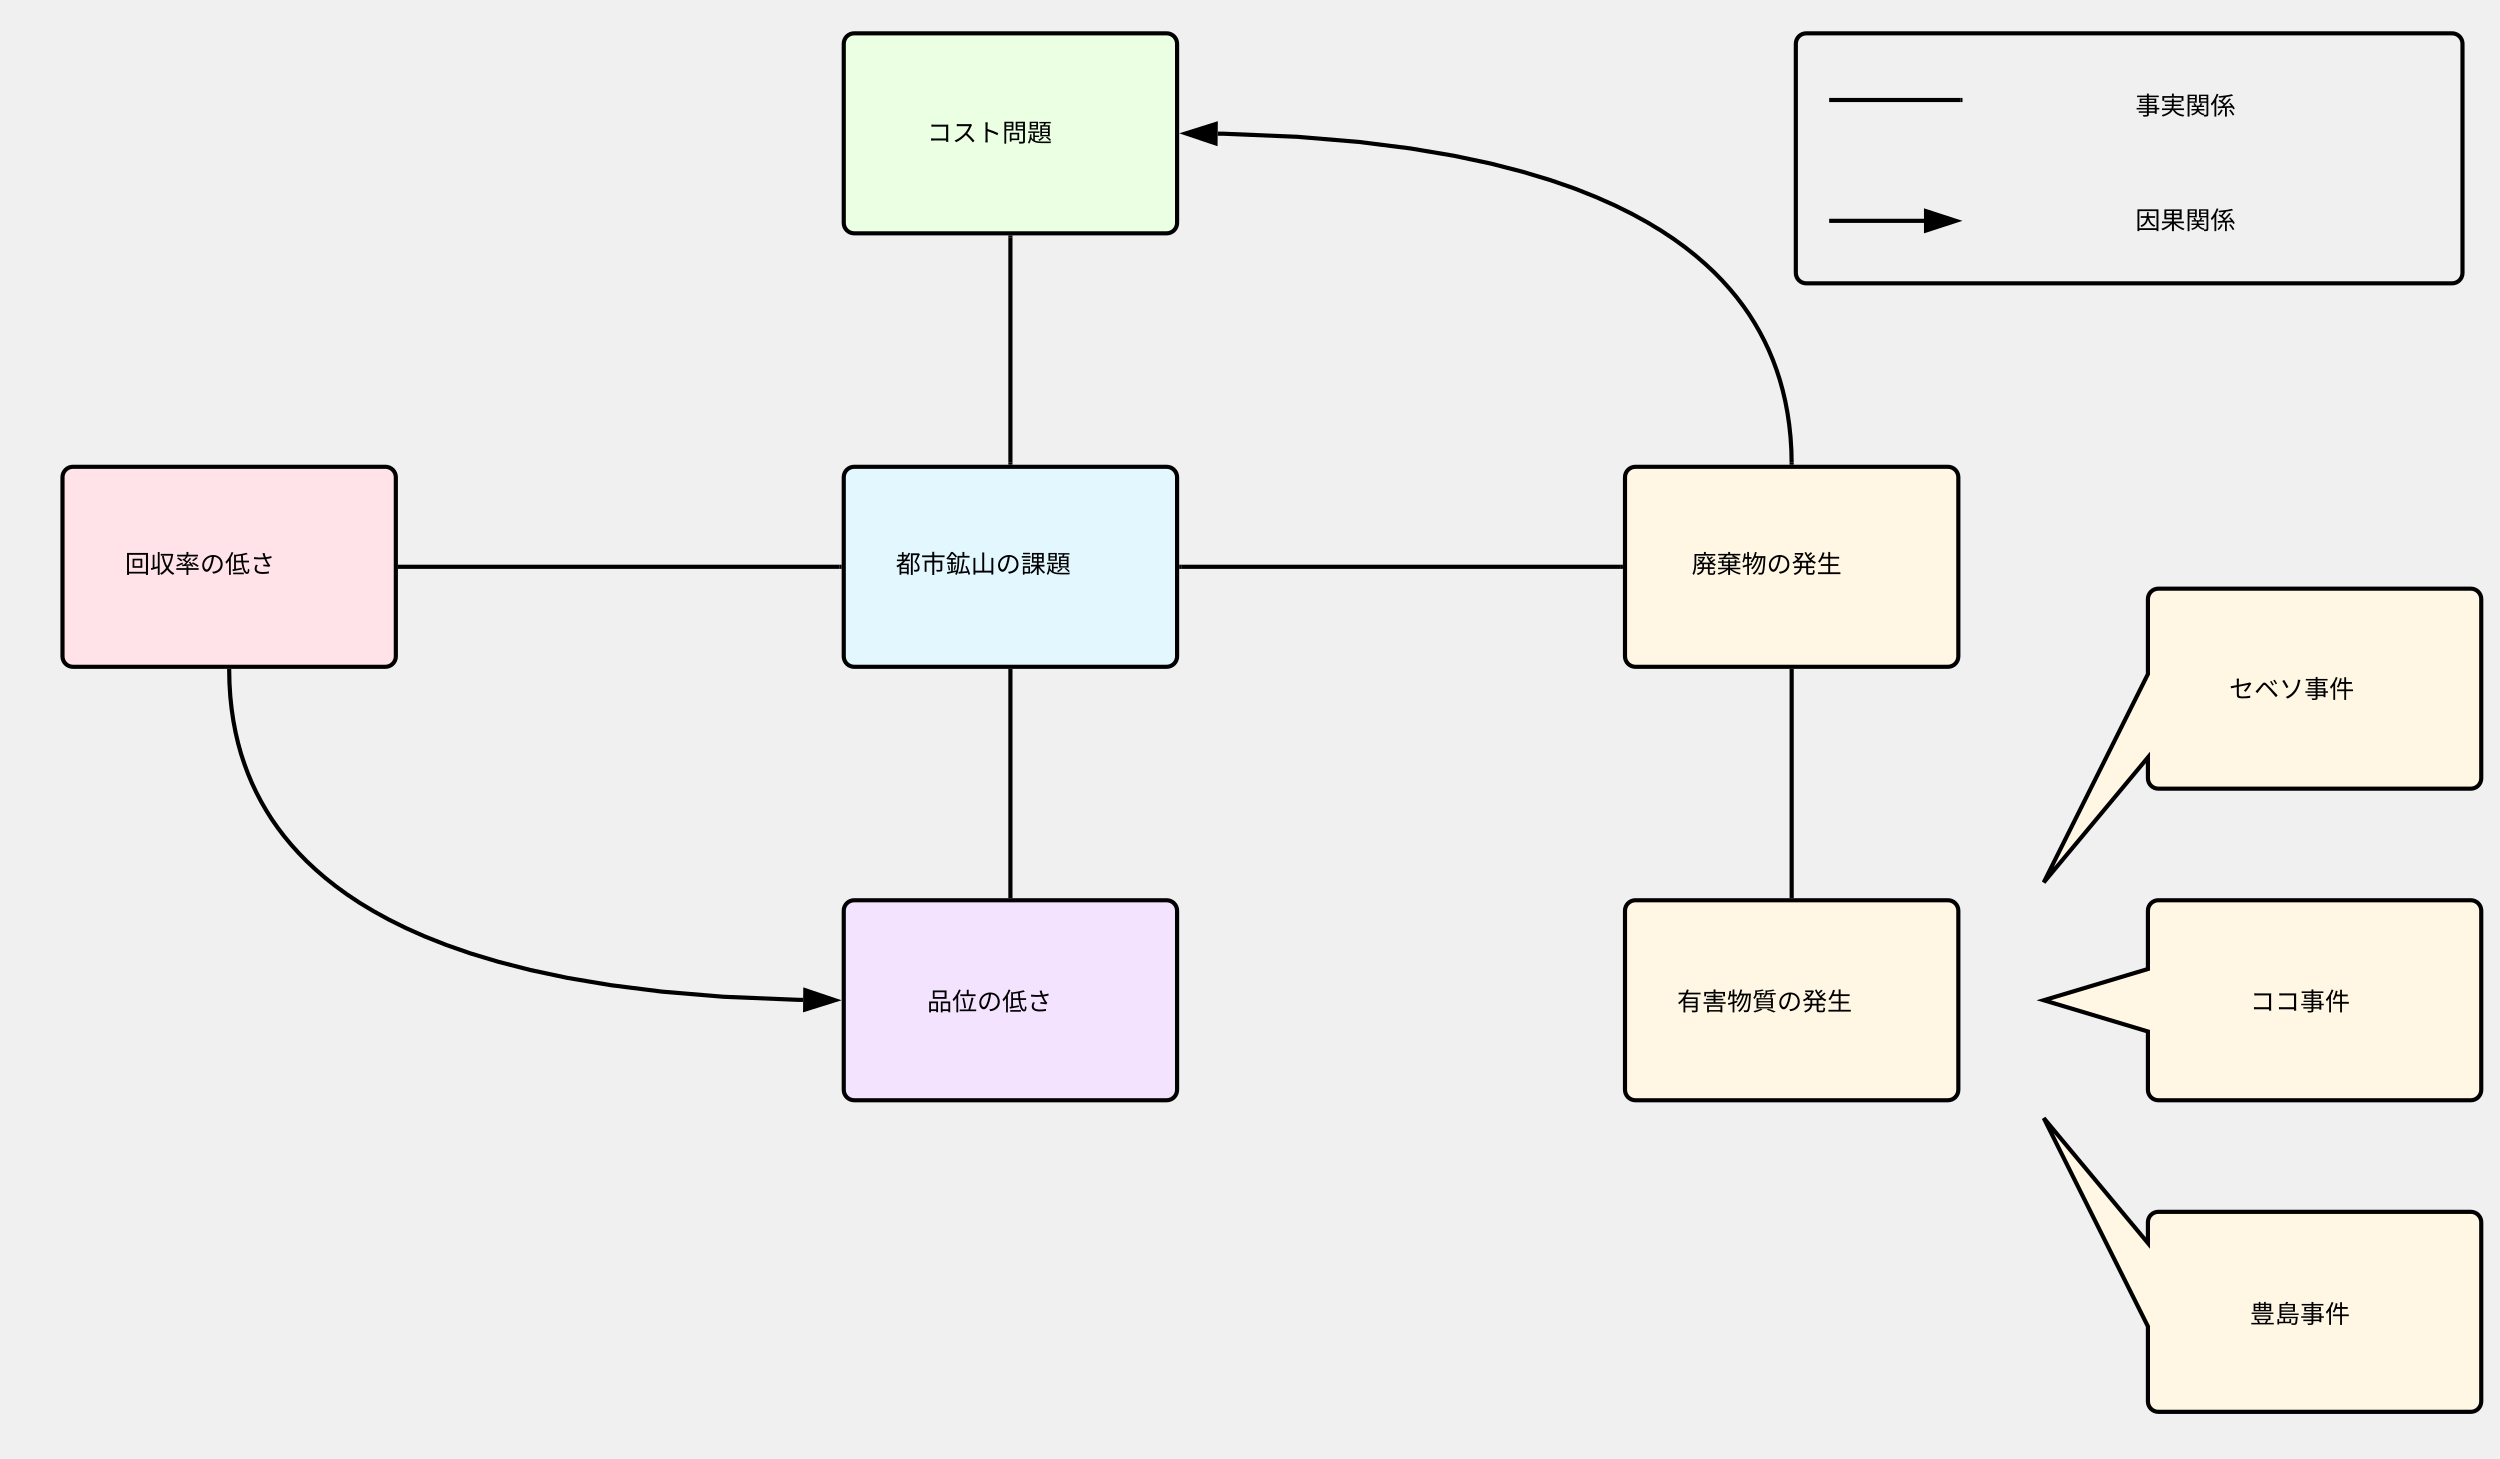
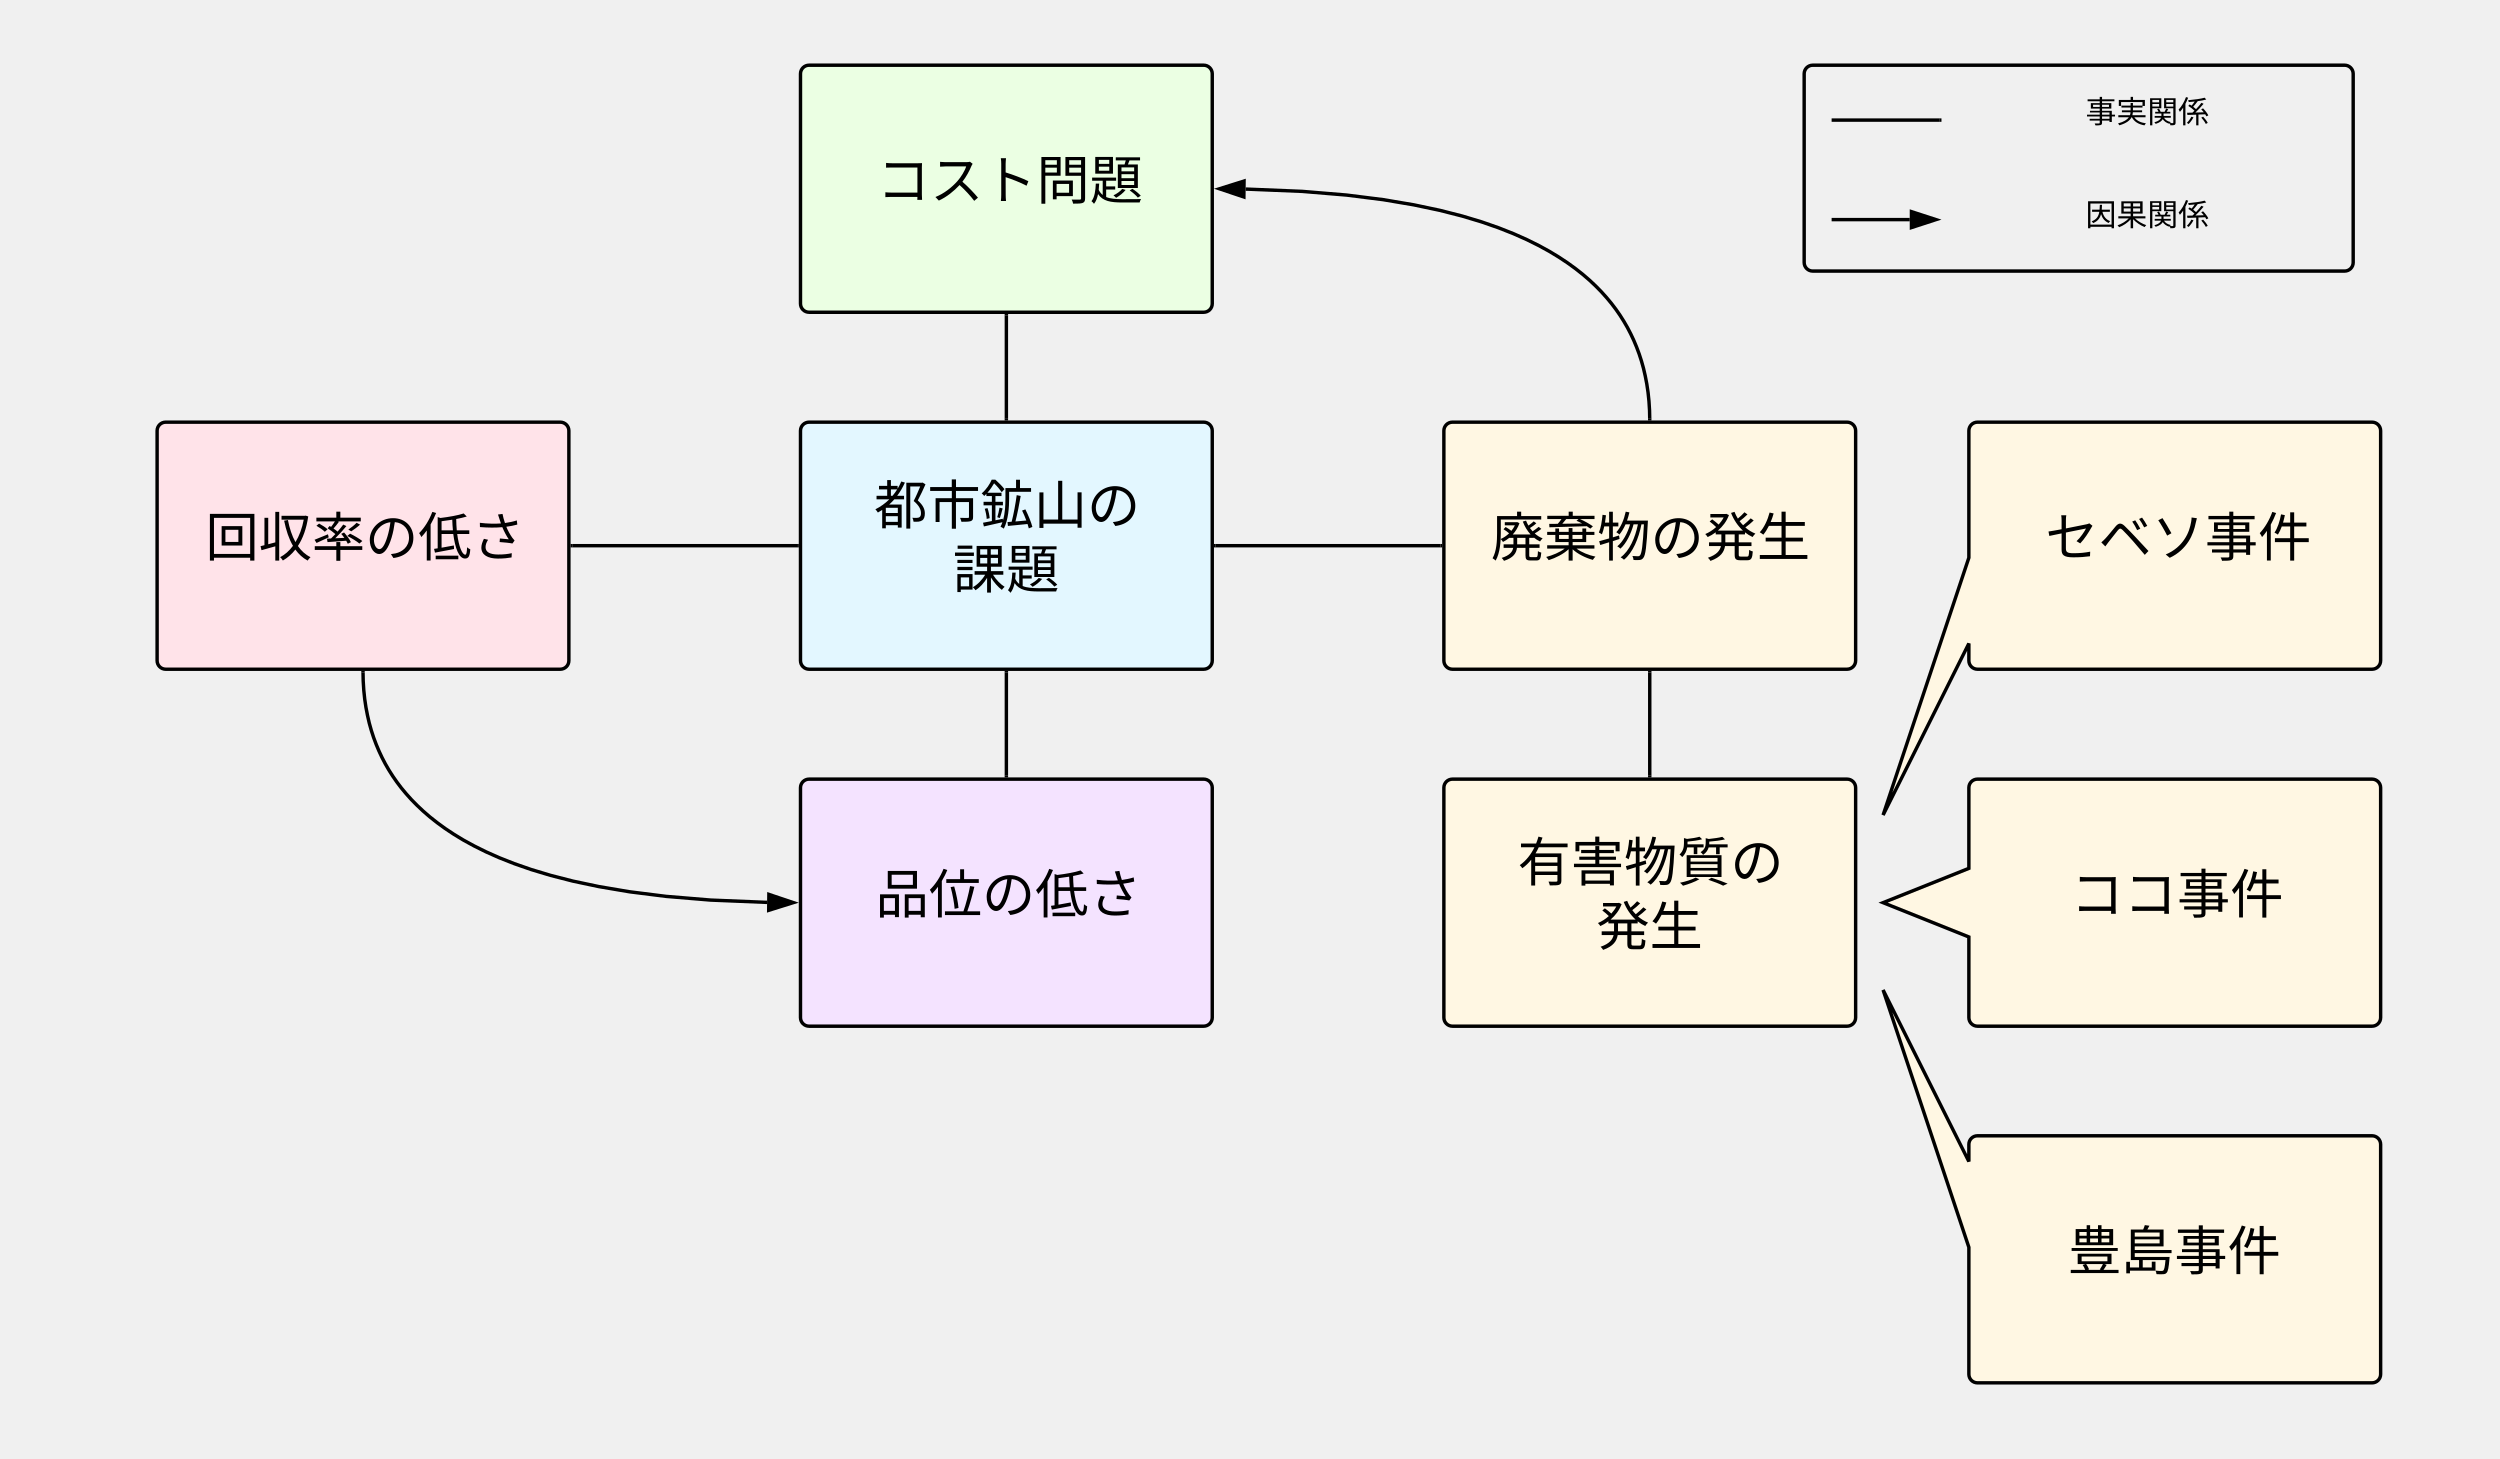
- <svg xmlns="http://www.w3.org/2000/svg" id="main" width="1200" height="700" viewBox="0, 0, 1200, 700">
-   <g transform="translate(-450 -400)">
-     <path d="M1312 421c0-2.76 2.24-5 5-5h310c2.76 0 5 2.24 5 5v110c0 2.76-2.24 5-5 5h-310c-2.76 0-5-2.24-5-5z" stroke="#000" stroke-width="2" fill-opacity="0" />
+ <svg xmlns="http://www.w3.org/2000/svg" xmlns:ns1="lucid" id="main" width="1200" height="700" viewBox="250, 250, 1350, 850">
+   <g transform="translate(0 0)" ns1:page-tab-id="vtQroJR_ifnU">
+     <path d="M1248 293a5 5 0 0 1 5-5h310a5 5 0 0 1 5 5v110a5 5 0 0 1-5 5h-310a5 5 0 0 1-5-5z" stroke="#000" stroke-width="2" fill-opacity="0" />
    <a href="#s_0">
-       <path d="M855 629.06c0-2.76 2.24-5 5-5h150c2.76 0 5 2.24 5 5v86c0 2.76-2.24 5-5 5H860c-2.76 0-5-2.24-5-5z" stroke="#000" stroke-width="2" fill="#e3f7ff" />
-       <text transform="matrix(1,0,0,1,880,675)">都市鉱山の課題</text>
+       <path d="M663 501.06a5 5 0 0 1 5-5h230a5 5 0 0 1 5 5v134a5 5 0 0 1-5 5H668a5 5 0 0 1-5-5z" stroke="#000" stroke-width="2" fill="#e3f7ff" />
+       <text style="font-size: 31px;" transform="matrix(1,0,0,1,683,496.06) translate(23 59.55556)">都市鉱山の</text>
+       <text style="font-size: 31px;" transform="matrix(1,0,0,1,683,496.06) translate(68.88889 96.88889)">課題</text>
    </a>
    <a href="#s_1">
-       <path d="M480 629.06c0-2.76 2.24-5 5-5h150c2.76 0 5 2.24 5 5v86c0 2.76-2.24 5-5 5H485c-2.76 0-5-2.24-5-5z" stroke="#000" stroke-width="2" fill="#ffe3e9" />
-       <text transform="matrix(1,0,0,1,510,675)">回収率の低さ</text>
+       <path d="M288 501.06a5 5 0 0 1 5-5h230a5 5 0 0 1 5 5v134a5 5 0 0 1-5 5H293a5 5 0 0 1-5-5z" stroke="#000" stroke-width="2" fill="#ffe3e9" />
+       <text style="font-size: 31px;" transform="matrix(1,0,0,1,308,496.06) translate(8.222222 78.22222)">回収率の低さ</text>
    </a>
    <a href="#s_2">
-       <path d="M855 837.12c0-2.76 2.24-5 5-5h150c2.76 0 5 2.24 5 5v86c0 2.76-2.24 5-5 5H860c-2.76 0-5-2.24-5-5z" stroke="#000" stroke-width="2" fill="#f4e3ff" />
-       <text transform="matrix(1,0,0,1,895,885)">品位の低さ</text>
+       <path d="M663 709.12a5 5 0 0 1 5-5h230a5 5 0 0 1 5 5v134a5 5 0 0 1-5 5H668a5 5 0 0 1-5-5z" stroke="#000" stroke-width="2" fill="#f4e3ff" />
+       <text style="font-size: 31px;" transform="matrix(1,0,0,1,683,704.12) translate(23.77778 78.22222)">品位の低さ</text>
    </a>
    <a href="#s_3">
-       <path d="M1230 629.06c0-2.76 2.24-5 5-5h150c2.76 0 5 2.24 5 5v86c0 2.76-2.24 5-5 5h-150c-2.76 0-5-2.24-5-5z" stroke="#000" stroke-width="2" fill="#fff7e3" />
-       <text transform="matrix(1,0,0,1,1262,675)">廃棄物の発生</text>
+       <path d="M1038 501.06a5 5 0 0 1 5-5h230a5 5 0 0 1 5 5v134a5 5 0 0 1-5 5h-230a5 5 0 0 1-5-5z" stroke="#000" stroke-width="2" fill="#fff7e3" />s
+             <text style="font-size: 31px;" transform="matrix(1,0,0,1,1058,496.06) translate(7.444444 78.22222)">廃棄物の発生</text>
    </a>
    <a href="#s_4">
-       <path d="M855 421c0-2.76 2.24-5 5-5h150c2.76 0 5 2.24 5 5v86c0 2.76-2.24 5-5 5H860c-2.76 0-5-2.24-5-5z" stroke="#000" stroke-width="2" fill="#ebffe3" />
-       <text transform="matrix(1,0,0,1,895,468)">コスト問題</text>
+       <path d="M663 293a5 5 0 0 1 5-5h230a5 5 0 0 1 5 5v134a5 5 0 0 1-5 5H668a5 5 0 0 1-5-5z" stroke="#000" stroke-width="2" fill="#ebffe3" />
+       <text style="font-size: 31px;" transform="matrix(1,0,0,1,683,288) translate(24.55556 78.22222)">コスト問題</text>
    </a>
-     <path d="M560.02 722.06l.12 5.8.4 6.4.64 6.04.85 5.75 1.04 5.48 1.23 5.25 1.4 5.05 1.6 4.86 1.74 4.7 1.92 4.57 2.1 4.45 2.27 4.34 2.46 4.26 2.64 4.2 2.87 4.1 3.1 4.1 3.34 4.02 3.6 4 3.9 4 4.25 3.96 4.6 3.98 5 3.97 5.5 4 6.02 4 6.64 4 7.36 4.05 8.18 4.06 9.16 4.07 10.3 4.08 11.68 4.07 13.32 4 15.32 3.94 17.76 3.77 20.8 3.5 24.6 3.1 29.5 2.46 35.83 1.48 2.43.03" stroke="#000" stroke-width="2" fill="none" />
-     <path d="M561.02 722.07l-2 .04-.02-1.04h2" />
-     <path d="M850.76 880.1l-14.3 4.48.1-9.27z" stroke="#000" stroke-width="2" />
-     <path d="M1309.98 622.06l-.12-5.8-.4-6.4-.64-6.04-.85-5.75-1.04-5.48-1.23-5.26-1.4-5.05-1.6-4.87-1.74-4.7-1.92-4.58-2.1-4.45-2.27-4.34-2.46-4.26-2.64-4.2-2.87-4.1-3.1-4.1-3.34-4.02-3.6-4-3.9-4-4.25-3.96-4.6-3.98-5-3.97-5.5-4-6.02-4-6.64-4-7.36-4.05-8.18-4.06-9.16-4.07-10.3-4.1-11.68-4.05-13.32-4-15.32-3.94-17.76-3.75-20.8-3.5-24.6-3.1-29.5-2.46-35.83-1.5h-2.43" stroke="#000" stroke-width="2" fill="none" />
-     <path d="M1311 623.06h-2l-.02-1 2-.05" />
-     <path d="M1019.24 464.03l14.3-4.5-.1 9.28z" stroke="#000" stroke-width="2" />
-     <path d="M935 722.06v108.06" stroke="#000" stroke-width="2" fill="none" />
-     <path d="M936 722.1h-2v-1.04h2M936 831.12h-2v-1.03h2" />
-     <path d="M853 672.06H642" stroke="#000" stroke-width="2" fill="none" />
-     <path d="M854 673.06h-1.03v-2H854M642.03 673.06H641v-2h1.03" />
-     <path d="M935 622.06V514" stroke="#000" stroke-width="2" fill="none" />
-     <path d="M936 623.06h-2v-1.03h2M936 514.03h-2V513h2" />
-     <path d="M1017 672.06h211" stroke="#000" stroke-width="2" fill="none" />
-     <path d="M1017.03 673.06H1016v-2h1.03M1229 673.06h-1.03v-2h1.03" />
+     <path d="M408.02 642.03l.1 4.8.34 5.46.54 5.15.73 4.9.9 4.66 1.03 4.48 1.2 4.28 1.34 4.13 1.5 4 1.62 3.86 1.77 3.77 1.92 3.7 2.08 3.6 2.24 3.53 2.43 3.5 2.6 3.43 2.83 3.4 3.05 3.4 3.3 3.35 3.57 3.36 3.88 3.36 4.24 3.35 4.63 3.38 5.08 3.37 5.6 3.4 6.22 3.4 6.9 3.43 7.74 3.44 8.73 3.45 9.88 3.44 11.3 3.4 13.04 3.35 15.16 3.2 17.85 3.02 21.3 2.68 25.86 2.15 32.17 1.32h.86" stroke="#000" stroke-width="2" fill="none" />
+     <path d="M409.02 642.04l-2 .04-.02-1.05h2" />
+     <path d="M658.8 776.1l-14.32 4.48.1-9.27z" stroke="#000" stroke-width="2" />
+     <path d="M1157.98 494.1l-.1-4.8-.34-5.47-.54-5.16-.73-4.9-.9-4.66-1.03-4.46-1.2-4.28-1.34-4.13-1.5-4-1.62-3.87-1.77-3.77-1.92-3.7-2.08-3.6-2.24-3.54-2.43-3.5-2.6-3.43-2.83-3.4-3.05-3.4-3.3-3.36-3.57-3.36-3.88-3.34-4.24-3.35-4.63-3.36-5.08-3.37-5.6-3.4-6.22-3.4-6.9-3.43-7.74-3.44-8.73-3.45-9.88-3.44-11.3-3.4-13.04-3.33-15.16-3.2-17.85-3.02-21.3-2.68-25.86-2.15-32.17-1.32h-.86" stroke="#000" stroke-width="2" fill="none" />
+     <path d="M1159 495.1h-2l-.02-1.02 2-.04" />
+     <path d="M907.2 360.03l14.32-4.5-.1 9.28z" stroke="#000" stroke-width="2" />
+     <path d="M783 642.03v60.12" stroke="#000" stroke-width="2" fill="none" />
+     <path d="M784 642.06h-2v-1.03h2M784 703.15h-2v-1.02h2" />
+     <path d="M661.03 568.06H529.97" stroke="#000" stroke-width="2" fill="none" />
+     <path d="M662.03 569.06H661v-2h1.03M530 569.06h-1.03v-2H530" />
+     <path d="M783 494.1v-60.13" stroke="#000" stroke-width="2" fill="none" />
+     <path d="M784 495.1h-2v-1.04h2M784 434h-2v-1.03h2" />
+     <path d="M904.97 568.06h131.06" stroke="#000" stroke-width="2" fill="none" />
+     <path d="M905 569.06h-1.03v-2H905M1037.03 569.06H1036v-2h1.03" />
    <a href="#s_5">
-       <path d="M1230 837.12c0-2.76 2.24-5 5-5h150c2.76 0 5 2.24 5 5v86c0 2.76-2.24 5-5 5h-150c-2.76 0-5-2.24-5-5z" stroke="#000" stroke-width="2" fill="#fff7e3" />
-       <text transform="matrix(1,0,0,1,1255,885)">有害物質の発生</text>
+       <path d="M1038 709.12a5 5 0 0 1 5-5h230a5 5 0 0 1 5 5v134a5 5 0 0 1-5 5h-230a5 5 0 0 1-5-5z" stroke="#000" stroke-width="2" fill="#fff7e3" />
+       <text style="font-size: 31px;" transform="matrix(1,0,0,1,1058,704.12) translate(23 59.55556)">有害物質の</text>
+       <text style="font-size: 31px;" transform="matrix(1,0,0,1,1058,704.12) translate(68.88889 96.88889)">発生</text>
    </a>
-     <path d="M1310 830.12V722.06" stroke="#000" stroke-width="2" fill="none" />
-     <path d="M1311 831.12h-2v-1.03h2M1311 722.1h-2v-1.04h2" />
+     <path d="M1158 702.15v-60.12" stroke="#000" stroke-width="2" fill="none" />
+     <path d="M1159 703.15h-2v-1.03h2M1159 642.05h-2v-1.02h2" />
    <a href="#s_6">
-       <path d="M1481 687.56c0-2.76 2.24-5 5-5h150c2.76 0 5 2.24 5 5v86c0 2.76-2.24 5-5 5h-150c-2.76 0-5-2.24-5-5 v-10 l-50 60 l50 -100 z" stroke="#000" stroke-width="2" fill="#fff7e3" />
-       <text transform="matrix(1,0,0,1,1520,735)">セベソ事件</text>
+       <path d="M1344 501.06a5 5 0 0 1 5-5h230a5 5 0 0 1 5 5v134a5 5 0 0 1-5 5h-230a5 5 0 0 1 -5-5 v-10 l-50,100 l50,-150 z" stroke="#000" stroke-width="2" fill="#fff7e3" />
+       <text style="font-size: 31px;" transform="matrix(1,0,0,1,1364,496.06) translate(24.55556 78.22222)">セベソ事件</text>
    </a>
    <a href="#s_7">
-       <path d="M1481 837.12c0-2.76 2.24-5 5-5h150c2.76 0 5 2.24 5 5v86c0 2.76-2.24 5-5 5h-150c-2.76 0-5-2.24-5-5 v-28 l-50 -15 l50 -15 z" stroke="#000" stroke-width="2" fill="#fff7e3" />
-       <text transform="matrix(1,0,0,1,1530,885)">ココ事件</text>
+       <path d="M1344 709.12a5 5 0 0 1 5-5h230a5 5 0 0 1 5 5v134a5 5 0 0 1-5 5h-230a5 5 0 0 1-5-5 v-47 l-50,-20 l50,-20 z" stroke="#000" stroke-width="2" fill="#fff7e3" />
+       <text style="font-size: 31px;" transform="matrix(1,0,0,1,1364,704.12) translate(39.33333 78.22222)">ココ事件</text>
    </a>
    <a href="#s_8">
-       <path d="M1481 986.68c0-2.76 2.24-5 5-5h150c2.76 0 5 2.24 5 5v86c0 2.76-2.24 5-5 5h-150c-2.76 0-5-2.24-5-5 v-36 l-50 -100 l50 60 z" stroke="#000" stroke-width="2" fill="#fff7e3" />
-       <text transform="matrix(1,0,0,1,1530,1035)">豊島事件</text>
+       <path d="M1344 917a5 5 0 0 1 5-5h230a5 5 0 0 1 5 5v134a5 5 0 0 1-5 5h-230a5 5 0 0 1 -5-5 v-74 l-50,-150 l50,100 z" stroke="#000" stroke-width="2" fill="#fff7e3" />
+       <text style="font-size: 31px;" transform="matrix(1,0,0,1,1364,912) translate(37.77778 78.22222)">豊島事件</text>
    </a>
-     <path d="M1329 448h62M1329.03 448H1328" stroke="#000" stroke-width="2" fill="none" />
-     <path d="M1392 449h-1.03v-2h1.03" />
-     <path d="M1392 421c0-2.76 2.24-5 5-5h230c2.76 0 5 2.24 5 5v50c0 2.76-2.24 5-5 5h-230c-2.76 0-5-2.24-5-5z" stroke="#000" stroke-opacity="0" stroke-width="2" fill="#fff" fill-opacity="0" />
-     <text transform="matrix(1,0,0,1,1475,455)">事実関係</text>
-     <path d="M1392 481c0-2.76 2.24-5 5-5h230c2.76 0 5 2.24 5 5v50c0 2.76-2.24 5-5 5h-230c-2.76 0-5-2.24-5-5z" stroke="#000" stroke-opacity="0" stroke-width="2" fill="#fff" fill-opacity="0" />
-     <text transform="matrix(1,0,0,1,1475,510)">因果関係</text>
-     <path d="M1329 506h44.5M1329.03 506H1328" stroke="#000" stroke-width="2" fill="none" />
-     <path d="M1388.76 506l-14.26 4.64v-9.28z" stroke="#000" stroke-width="2" />
+     <path d="M1265 320h62.03M1265.03 320H1264" stroke="#000" stroke-width="2" fill="none" />
+     <path d="M1328.03 321H1327v-2h1.03" />
+     <g>
+       <path d="M1328 293a5 5 0 0 1 5-5h230a5 5 0 0 1 5 5v50a5 5 0 0 1-5 5h-230a5 5 0 0 1-5-5z" stroke="#000" stroke-opacity="0" stroke-width="2" fill="#fff" fill-opacity="0" />
+       <text style="font-size: 18px;" transform="matrix(1,0,0,1,1348,288) translate(64 33.6)">事実関係</text>
+     </g>
+     <g>
+       <path d="M1328 353a5 5 0 0 1 5-5h230a5 5 0 0 1 5 5v50a5 5 0 0 1-5 5h-230a5 5 0 0 1-5-5z" stroke="#000" stroke-opacity="0" stroke-width="2" fill="#fff" fill-opacity="0" />
+       <text style="font-size: 18px;" transform="matrix(1,0,0,1,1348,348) translate(64 33.6)">因果関係</text>
+     </g>
+     <path d="M1265 378h44.53M1265.03 378H1264" stroke="#000" stroke-width="2" fill="none" />
+     <path d="M1324.8 378l-14.27 4.64v-9.28z" stroke="#000" stroke-width="2" />
  </g>
</svg>
